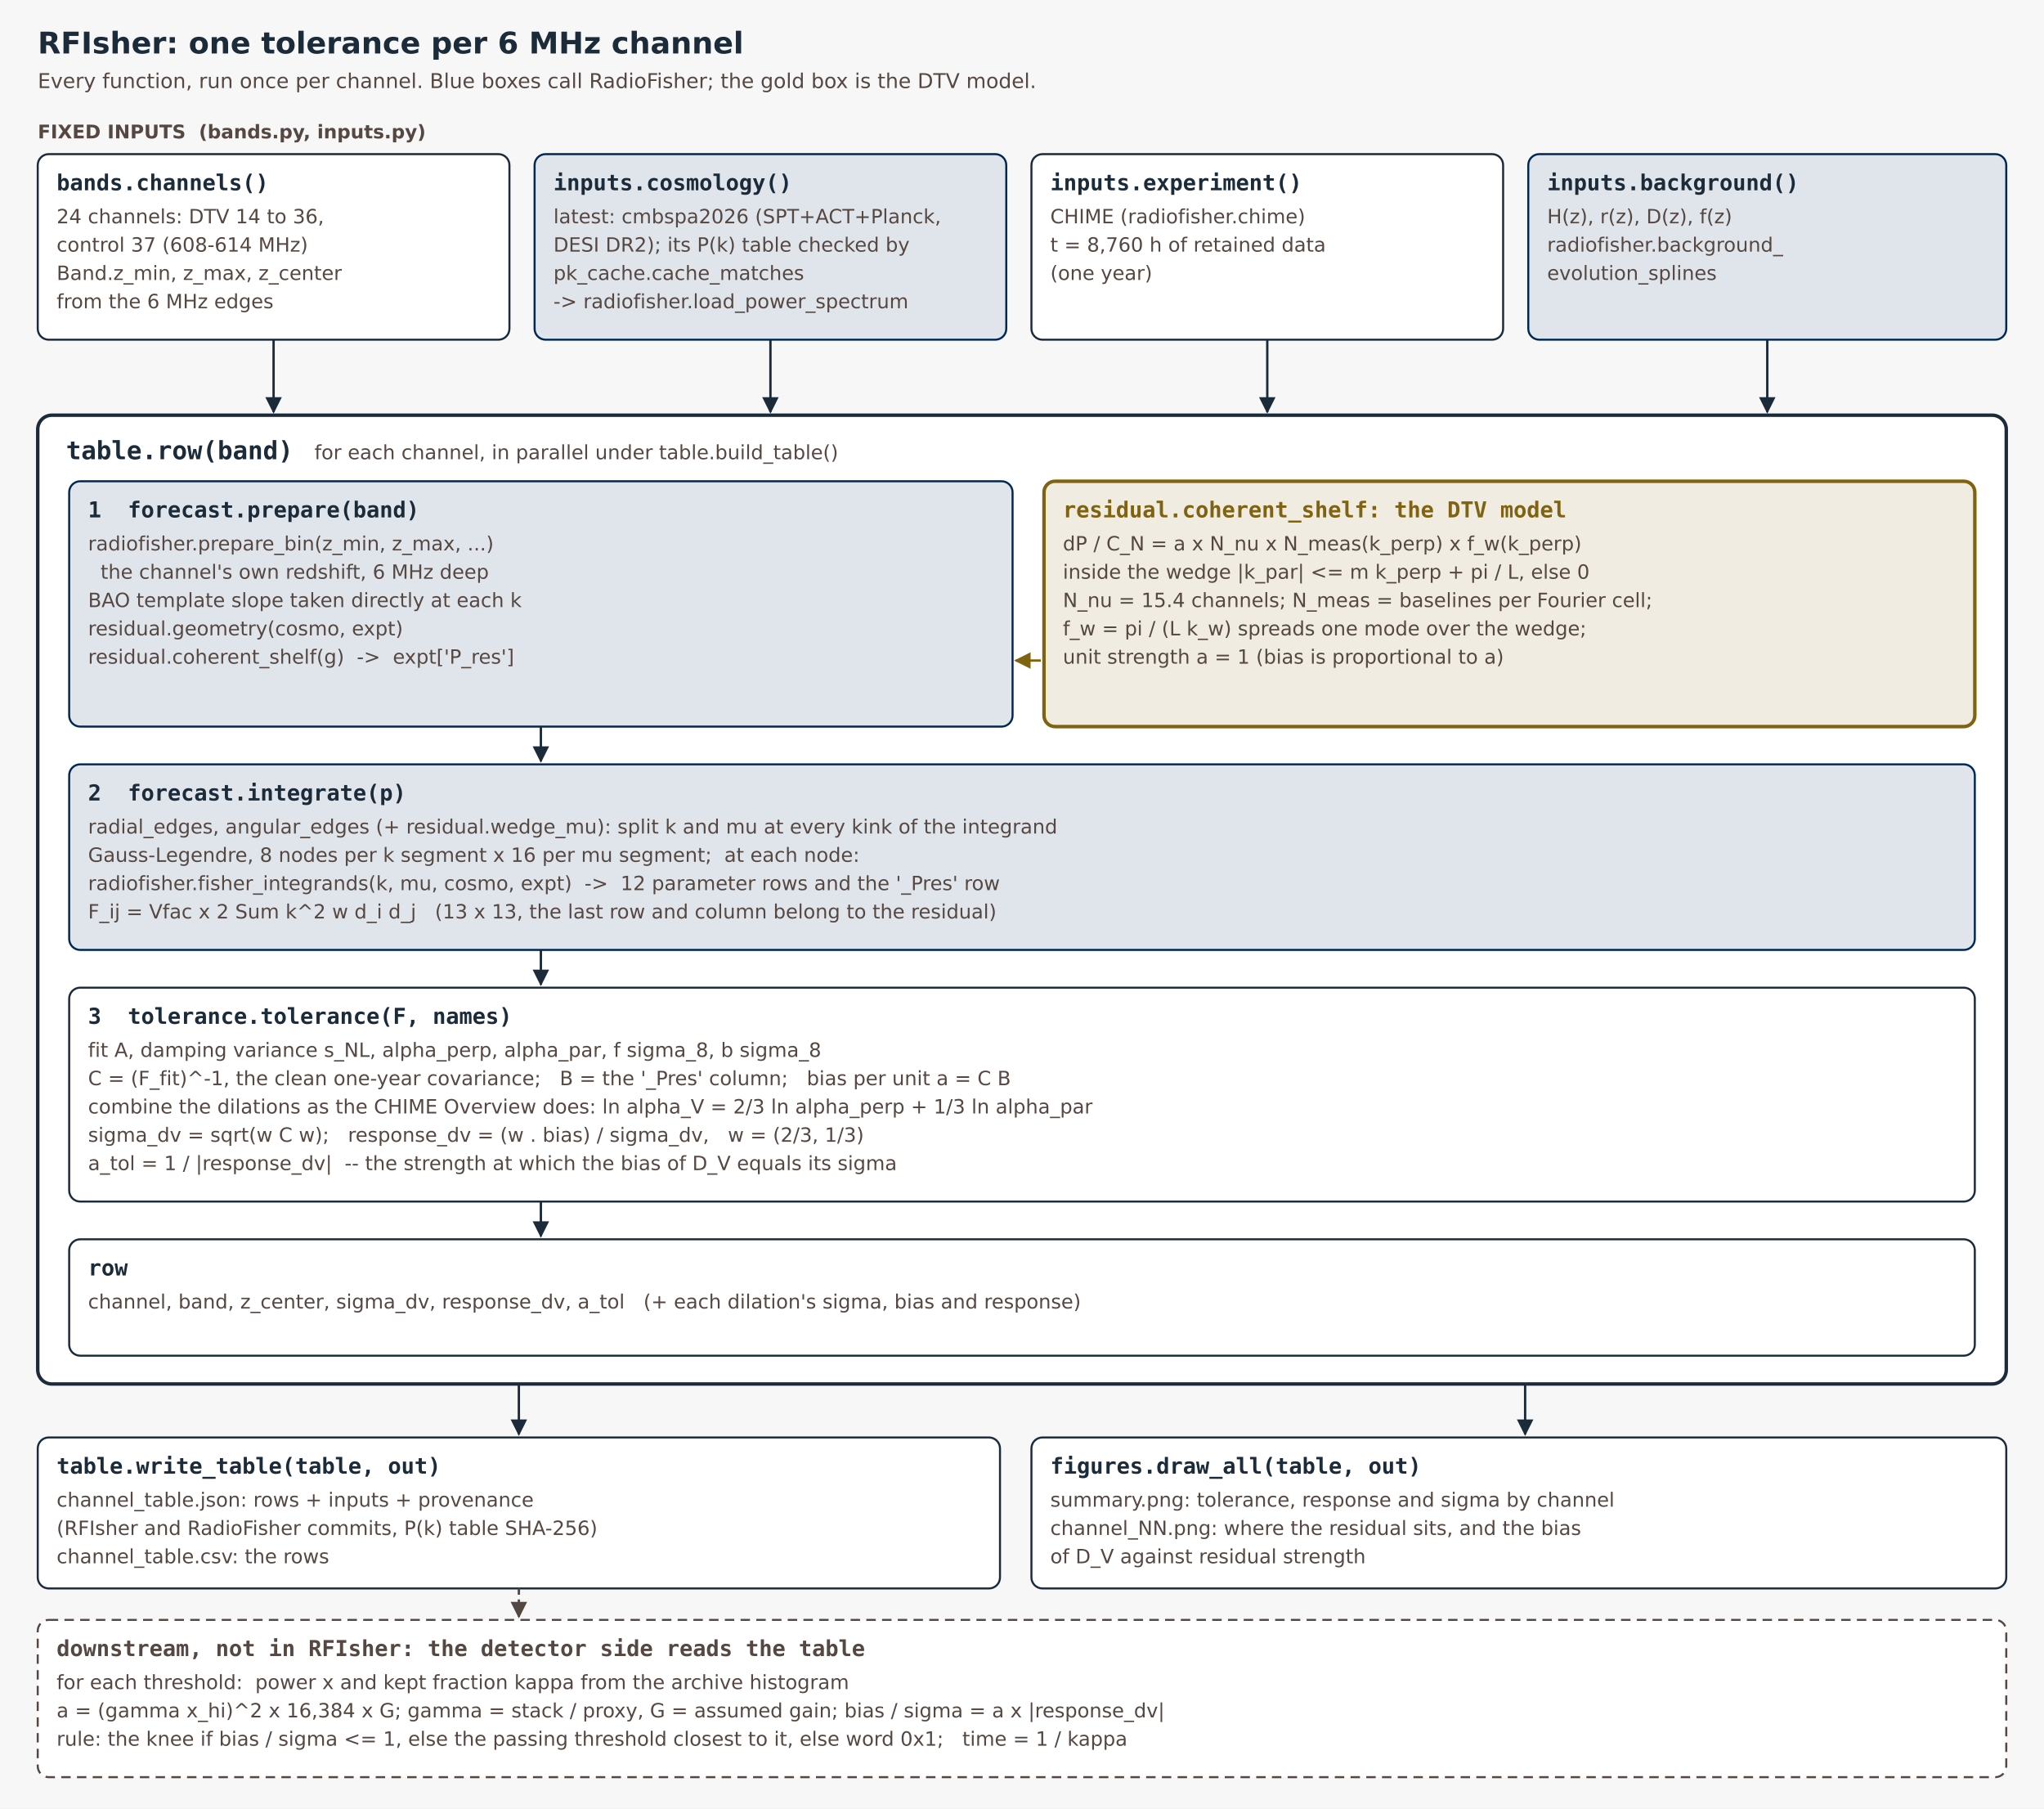
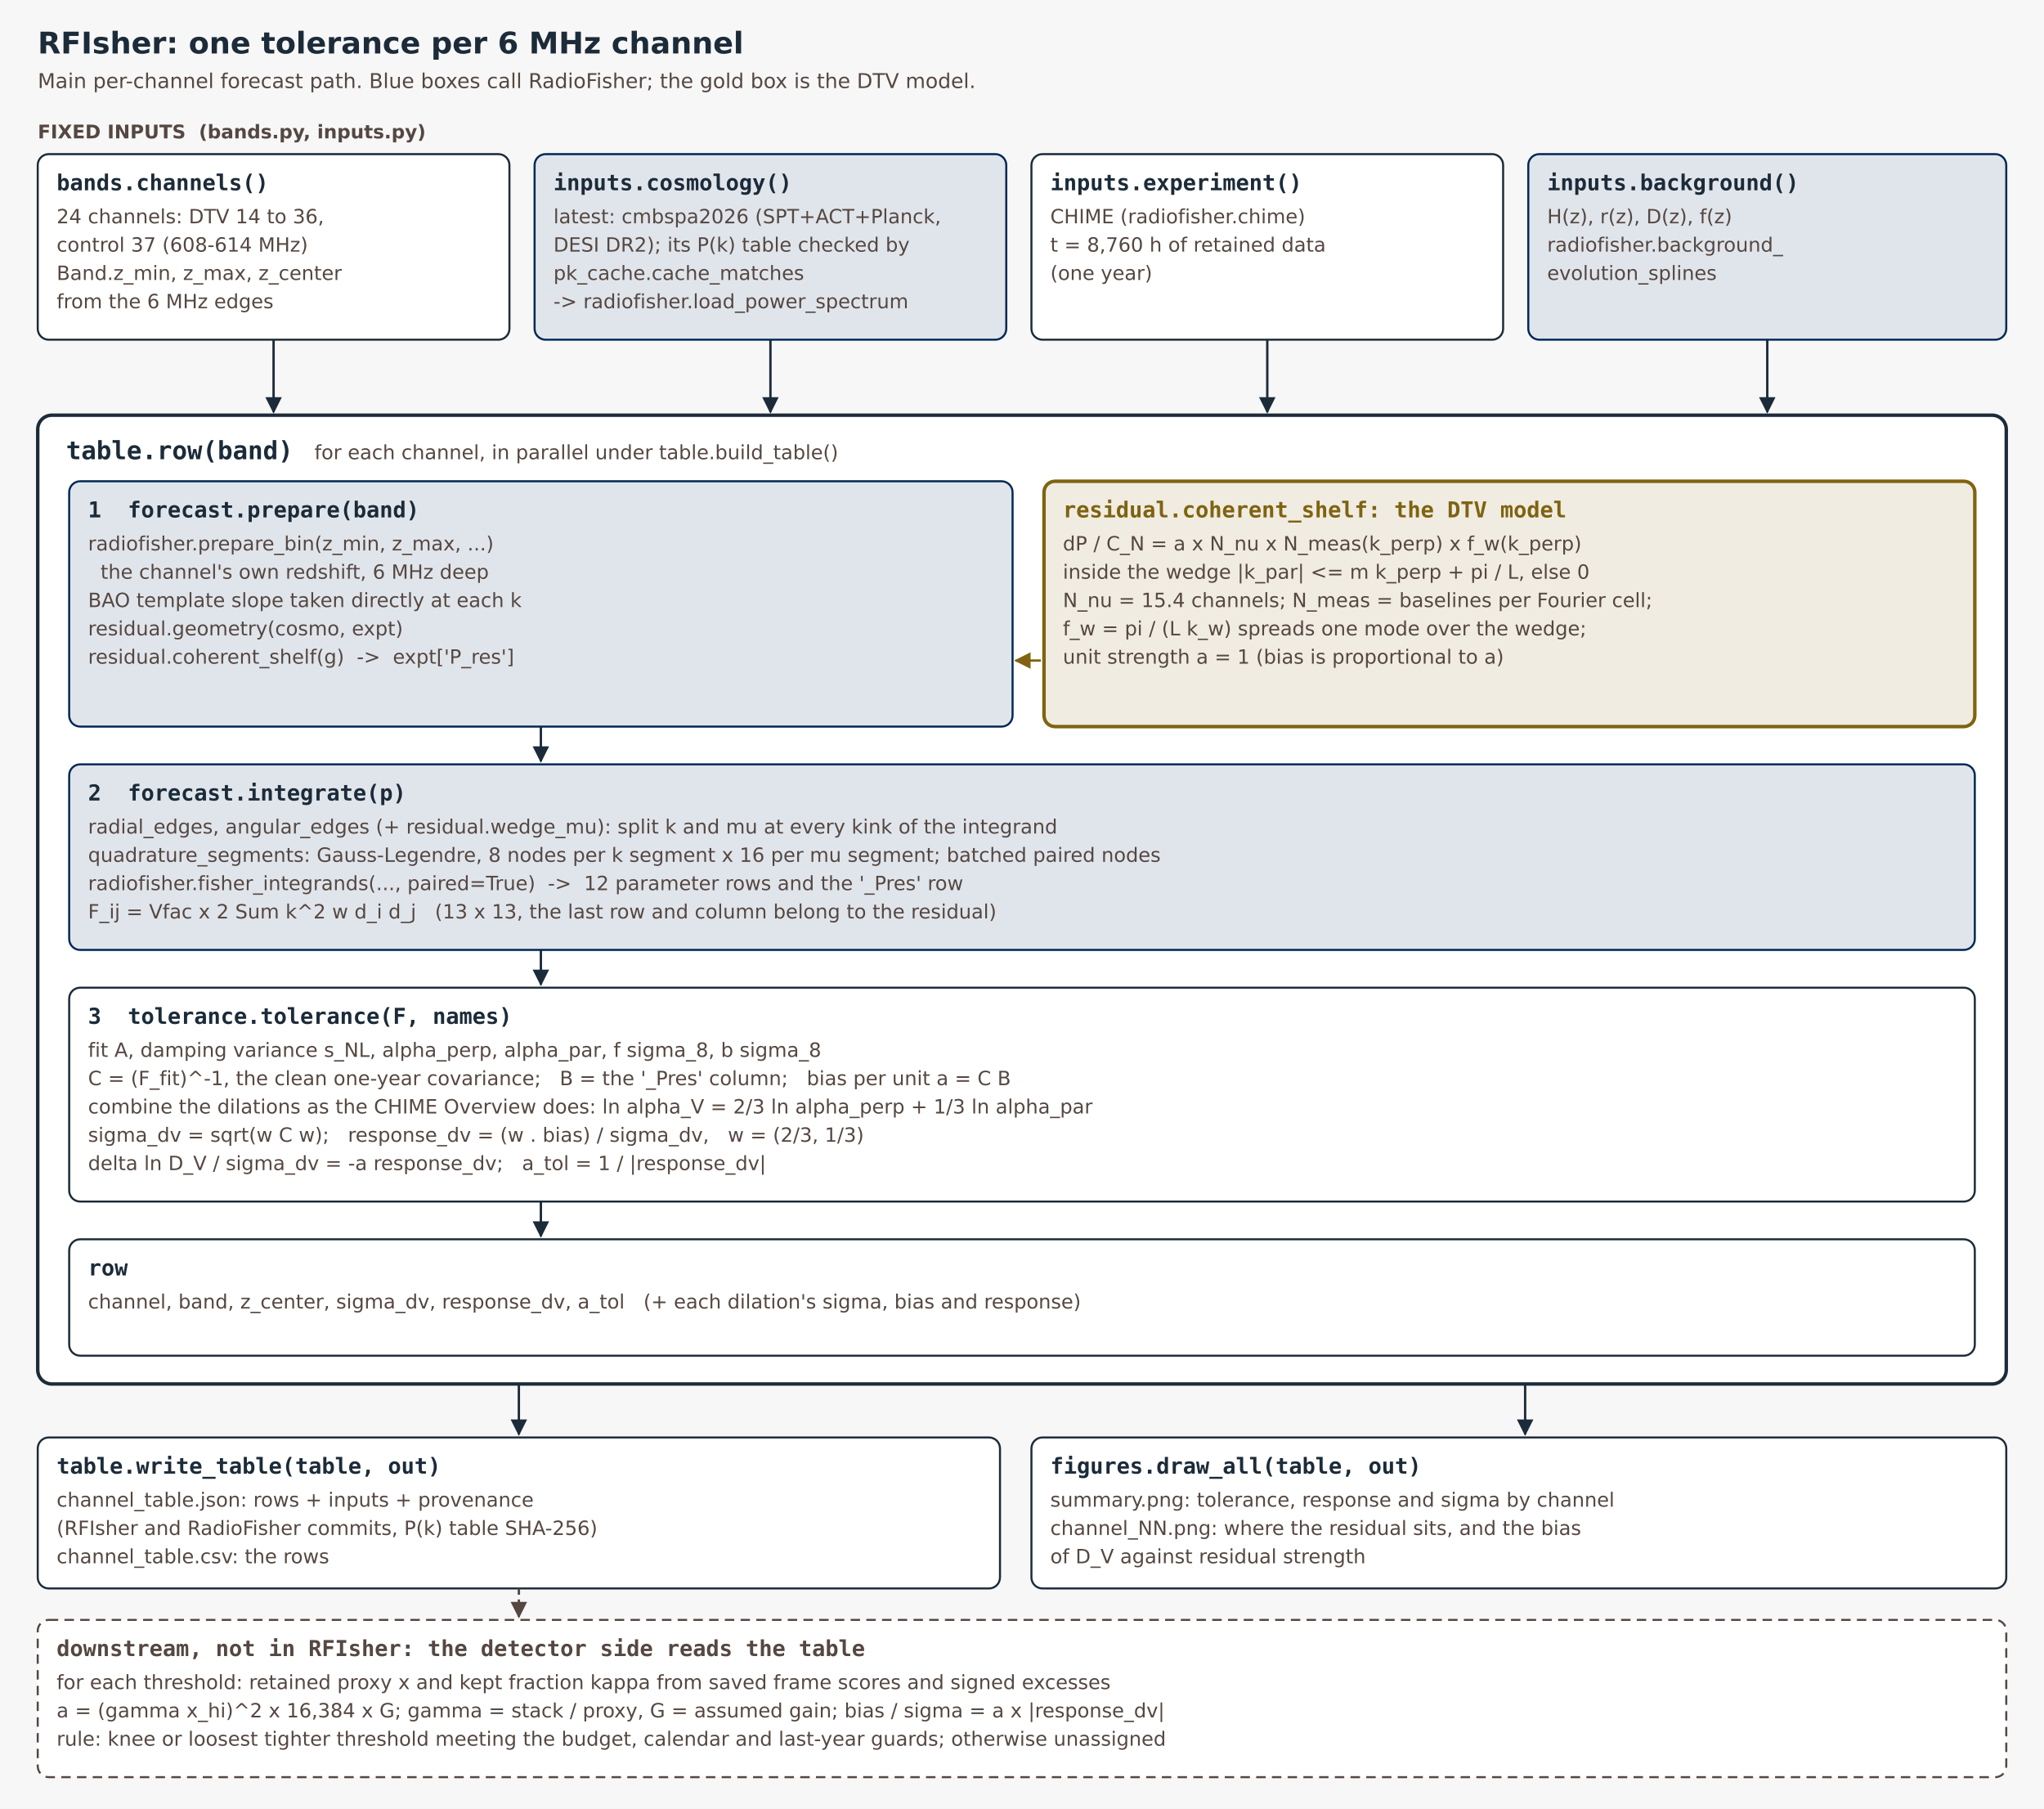
<svg xmlns="http://www.w3.org/2000/svg" viewBox="0 0 1300 1150" font-family="DejaVu Sans, sans-serif" role="img" aria-label="RFIsher call graph: fixed inputs, the per-channel forecast with the DTV residual, the tolerance and the table">
  <defs>
    <marker id="a" viewBox="0 0 10 10" refX="9" refY="5" markerWidth="7" markerHeight="7" orient="auto">
      <path d="M0,0 L10,5 L0,10 z" fill="#1C2B39" />
    </marker>
    <marker id="b" viewBox="0 0 10 10" refX="9" refY="5" markerWidth="7" markerHeight="7" orient="auto">
      <path d="M0,0 L10,5 L0,10 z" fill="#7F6310" />
    </marker>
    <marker id="c" viewBox="0 0 10 10" refX="9" refY="5" markerWidth="7" markerHeight="7" orient="auto">
      <path d="M0,0 L10,5 L0,10 z" fill="#002855" />
    </marker>
    <marker id="m" viewBox="0 0 10 10" refX="9" refY="5" markerWidth="7" markerHeight="7" orient="auto">
      <path d="M0,0 L10,5 L0,10 z" fill="#554741" />
    </marker>
  </defs>
  <rect width="1300" height="1150" fill="#F7F7F7" />
  <text x="24" y="34" font-size="19" fill="#1C2B39" font-weight="600" text-anchor="start" xml:space="preserve">RFIsher: one tolerance per 6 MHz channel</text>
-   <text x="24" y="56" font-size="13" fill="#554741" font-weight="normal" text-anchor="start" xml:space="preserve">Every function, run once per channel. Blue boxes call RadioFisher; the gold box is the DTV model.</text>
+   <text x="24" y="56" font-size="13" fill="#554741" font-weight="normal" text-anchor="start" xml:space="preserve">Main per-channel forecast path. Blue boxes call RadioFisher; the gold box is the DTV model.</text>
  <text x="24" y="88" font-size="12" fill="#554741" font-weight="600" text-anchor="start" xml:space="preserve">FIXED INPUTS  (bands.py, inputs.py)</text>
  <rect x="24" y="98" width="300" height="118" rx="7" fill="#FFFFFF" stroke="#1C2B39" stroke-width="1.3" />
  <text x="36" y="121" font-size="14" fill="#1C2B39" font-weight="600" text-anchor="start" font-family="DejaVu Sans Mono, monospace" xml:space="preserve">bands.channels()</text>
  <text x="36" y="142" font-size="12.5" fill="#554741" font-weight="normal" text-anchor="start" xml:space="preserve">24 channels: DTV 14 to 36,</text>
  <text x="36" y="160" font-size="12.5" fill="#554741" font-weight="normal" text-anchor="start" xml:space="preserve">control 37 (608-614 MHz)</text>
  <text x="36" y="178" font-size="12.5" fill="#554741" font-weight="normal" text-anchor="start" xml:space="preserve">Band.z_min, z_max, z_center</text>
  <text x="36" y="196" font-size="12.5" fill="#554741" font-weight="normal" text-anchor="start" xml:space="preserve">from the 6 MHz edges</text>
  <rect x="340" y="98" width="300" height="118" rx="7" fill="#E0E5EB" stroke="#002855" stroke-width="1.3" />
  <text x="352" y="121" font-size="14" fill="#1C2B39" font-weight="600" text-anchor="start" font-family="DejaVu Sans Mono, monospace" xml:space="preserve">inputs.cosmology()</text>
  <text x="352" y="142" font-size="12.5" fill="#554741" font-weight="normal" text-anchor="start" xml:space="preserve">latest: cmbspa2026 (SPT+ACT+Planck,</text>
  <text x="352" y="160" font-size="12.5" fill="#554741" font-weight="normal" text-anchor="start" xml:space="preserve">DESI DR2); its P(k) table checked by</text>
  <text x="352" y="178" font-size="12.5" fill="#554741" font-weight="normal" text-anchor="start" xml:space="preserve">pk_cache.cache_matches</text>
  <text x="352" y="196" font-size="12.5" fill="#554741" font-weight="normal" text-anchor="start" xml:space="preserve">-&gt; radiofisher.load_power_spectrum</text>
  <rect x="656" y="98" width="300" height="118" rx="7" fill="#FFFFFF" stroke="#1C2B39" stroke-width="1.3" />
  <text x="668" y="121" font-size="14" fill="#1C2B39" font-weight="600" text-anchor="start" font-family="DejaVu Sans Mono, monospace" xml:space="preserve">inputs.experiment()</text>
  <text x="668" y="142" font-size="12.5" fill="#554741" font-weight="normal" text-anchor="start" xml:space="preserve">CHIME (radiofisher.chime)</text>
  <text x="668" y="160" font-size="12.5" fill="#554741" font-weight="normal" text-anchor="start" xml:space="preserve">t = 8,760 h of retained data</text>
  <text x="668" y="178" font-size="12.5" fill="#554741" font-weight="normal" text-anchor="start" xml:space="preserve">(one year)</text>
  <rect x="972" y="98" width="304" height="118" rx="7" fill="#E0E5EB" stroke="#002855" stroke-width="1.3" />
  <text x="984" y="121" font-size="14" fill="#1C2B39" font-weight="600" text-anchor="start" font-family="DejaVu Sans Mono, monospace" xml:space="preserve">inputs.background()</text>
  <text x="984" y="142" font-size="12.5" fill="#554741" font-weight="normal" text-anchor="start" xml:space="preserve">H(z), r(z), D(z), f(z)</text>
  <text x="984" y="160" font-size="12.5" fill="#554741" font-weight="normal" text-anchor="start" xml:space="preserve">radiofisher.background_</text>
  <text x="984" y="178" font-size="12.5" fill="#554741" font-weight="normal" text-anchor="start" xml:space="preserve">evolution_splines</text>
  <line x1="174" y1="216" x2="174" y2="262" stroke="#1C2B39" stroke-width="1.5" marker-end="url(#a)" />
  <line x1="490" y1="216" x2="490" y2="262" stroke="#1C2B39" stroke-width="1.5" marker-end="url(#a)" />
  <line x1="806" y1="216" x2="806" y2="262" stroke="#1C2B39" stroke-width="1.5" marker-end="url(#a)" />
  <line x1="1124" y1="216" x2="1124" y2="262" stroke="#1C2B39" stroke-width="1.5" marker-end="url(#a)" />
  <rect x="24" y="264" width="1252" height="616" rx="9" fill="#FFFFFF" stroke="#1C2B39" stroke-width="2.2" />
  <text x="42" y="292" font-size="16" fill="#1C2B39" font-weight="600" text-anchor="start" font-family="DejaVu Sans Mono, monospace" xml:space="preserve">table.row(band)</text>
  <text x="200" y="292" font-size="12.5" fill="#554741" font-weight="normal" text-anchor="start" xml:space="preserve">for each channel, in parallel under table.build_table()</text>
  <rect x="44" y="306" width="600" height="156" rx="7" fill="#E0E5EB" stroke="#002855" stroke-width="1.3" />
  <text x="56" y="329" font-size="14" fill="#1C2B39" font-weight="600" text-anchor="start" font-family="DejaVu Sans Mono, monospace" xml:space="preserve">1  forecast.prepare(band)</text>
  <text x="56" y="350" font-size="12.5" fill="#554741" font-weight="normal" text-anchor="start" xml:space="preserve">radiofisher.prepare_bin(z_min, z_max, ...)</text>
  <text x="56" y="368" font-size="12.5" fill="#554741" font-weight="normal" text-anchor="start" xml:space="preserve">  the channel's own redshift, 6 MHz deep</text>
  <text x="56" y="386" font-size="12.5" fill="#554741" font-weight="normal" text-anchor="start" xml:space="preserve">BAO template slope taken directly at each k</text>
  <text x="56" y="404" font-size="12.5" fill="#554741" font-weight="normal" text-anchor="start" xml:space="preserve">residual.geometry(cosmo, expt)</text>
  <text x="56" y="422" font-size="12.5" fill="#554741" font-weight="normal" text-anchor="start" xml:space="preserve">residual.coherent_shelf(g)  -&gt;  expt['P_res']</text>
  <rect x="664" y="306" width="592" height="156" rx="7" fill="#F0ECE2" stroke="#7F6310" stroke-width="2.2" />
  <text x="676" y="329" font-size="14" fill="#7F6310" font-weight="600" text-anchor="start" font-family="DejaVu Sans Mono, monospace" xml:space="preserve">residual.coherent_shelf: the DTV model</text>
  <text x="676" y="350" font-size="12.5" fill="#554741" font-weight="normal" text-anchor="start" xml:space="preserve">dP / C_N = a x N_nu x N_meas(k_perp) x f_w(k_perp)</text>
  <text x="676" y="368" font-size="12.5" fill="#554741" font-weight="normal" text-anchor="start" xml:space="preserve">inside the wedge |k_par| &lt;= m k_perp + pi / L, else 0</text>
  <text x="676" y="386" font-size="12.5" fill="#554741" font-weight="normal" text-anchor="start" xml:space="preserve">N_nu = 15.4 channels; N_meas = baselines per Fourier cell;</text>
  <text x="676" y="404" font-size="12.5" fill="#554741" font-weight="normal" text-anchor="start" xml:space="preserve">f_w = pi / (L k_w) spreads one mode over the wedge;</text>
  <text x="676" y="422" font-size="12.5" fill="#554741" font-weight="normal" text-anchor="start" xml:space="preserve">unit strength a = 1 (bias is proportional to a)</text>
  <line x1="662" y1="420" x2="646" y2="420" stroke="#7F6310" stroke-width="1.5" marker-end="url(#b)" />
  <line x1="344" y1="462" x2="344" y2="484" stroke="#1C2B39" stroke-width="1.5" marker-end="url(#a)" />
  <rect x="44" y="486" width="1212" height="118" rx="7" fill="#E0E5EB" stroke="#002855" stroke-width="1.3" />
  <text x="56" y="509" font-size="14" fill="#1C2B39" font-weight="600" text-anchor="start" font-family="DejaVu Sans Mono, monospace" xml:space="preserve">2  forecast.integrate(p)</text>
  <text x="56" y="530" font-size="12.5" fill="#554741" font-weight="normal" text-anchor="start" xml:space="preserve">radial_edges, angular_edges (+ residual.wedge_mu): split k and mu at every kink of the integrand</text>
-   <text x="56" y="548" font-size="12.5" fill="#554741" font-weight="normal" text-anchor="start" xml:space="preserve">Gauss-Legendre, 8 nodes per k segment x 16 per mu segment;  at each node:</text>
-   <text x="56" y="566" font-size="12.5" fill="#554741" font-weight="normal" text-anchor="start" xml:space="preserve">radiofisher.fisher_integrands(k, mu, cosmo, expt)  -&gt;  12 parameter rows and the '_Pres' row</text>
+   <text x="56" y="548" font-size="12.5" fill="#554741" font-weight="normal" text-anchor="start" xml:space="preserve">quadrature_segments: Gauss-Legendre, 8 nodes per k segment x 16 per mu segment; batched paired nodes</text>
+   <text x="56" y="566" font-size="12.5" fill="#554741" font-weight="normal" text-anchor="start" xml:space="preserve">radiofisher.fisher_integrands(..., paired=True)  -&gt;  12 parameter rows and the '_Pres' row</text>
  <text x="56" y="584" font-size="12.5" fill="#554741" font-weight="normal" text-anchor="start" xml:space="preserve">F_ij = Vfac x 2 Sum k^2 w d_i d_j   (13 x 13, the last row and column belong to the residual)</text>
  <line x1="344" y1="604" x2="344" y2="626" stroke="#1C2B39" stroke-width="1.5" marker-end="url(#a)" />
  <rect x="44" y="628" width="1212" height="136" rx="7" fill="#FFFFFF" stroke="#1C2B39" stroke-width="1.3" />
  <text x="56" y="651" font-size="14" fill="#1C2B39" font-weight="600" text-anchor="start" font-family="DejaVu Sans Mono, monospace" xml:space="preserve">3  tolerance.tolerance(F, names)</text>
  <text x="56" y="672" font-size="12.5" fill="#554741" font-weight="normal" text-anchor="start" xml:space="preserve">fit A, damping variance s_NL, alpha_perp, alpha_par, f sigma_8, b sigma_8</text>
  <text x="56" y="690" font-size="12.5" fill="#554741" font-weight="normal" text-anchor="start" xml:space="preserve">C = (F_fit)^-1, the clean one-year covariance;   B = the '_Pres' column;   bias per unit a = C B</text>
  <text x="56" y="708" font-size="12.5" fill="#554741" font-weight="normal" text-anchor="start" xml:space="preserve">combine the dilations as the CHIME Overview does: ln alpha_V = 2/3 ln alpha_perp + 1/3 ln alpha_par</text>
  <text x="56" y="726" font-size="12.5" fill="#554741" font-weight="normal" text-anchor="start" xml:space="preserve">sigma_dv = sqrt(w C w);   response_dv = (w . bias) / sigma_dv,   w = (2/3, 1/3)</text>
-   <text x="56" y="744" font-size="12.5" fill="#554741" font-weight="normal" text-anchor="start" xml:space="preserve">a_tol = 1 / |response_dv|  -- the strength at which the bias of D_V equals its sigma</text>
+   <text x="56" y="744" font-size="12.5" fill="#554741" font-weight="normal" text-anchor="start" xml:space="preserve">delta ln D_V / sigma_dv = -a response_dv;   a_tol = 1 / |response_dv|</text>
  <line x1="344" y1="764" x2="344" y2="786" stroke="#1C2B39" stroke-width="1.5" marker-end="url(#a)" />
  <rect x="44" y="788" width="1212" height="74" rx="7" fill="#FFFFFF" stroke="#1C2B39" stroke-width="1.3" />
  <text x="56" y="811" font-size="14" fill="#1C2B39" font-weight="600" text-anchor="start" font-family="DejaVu Sans Mono, monospace" xml:space="preserve">row</text>
  <text x="56" y="832" font-size="12.5" fill="#554741" font-weight="normal" text-anchor="start" xml:space="preserve">channel, band, z_center, sigma_dv, response_dv, a_tol   (+ each dilation's sigma, bias and response)</text>
  <line x1="330" y1="880" x2="330" y2="912" stroke="#1C2B39" stroke-width="1.5" marker-end="url(#a)" />
  <line x1="970" y1="880" x2="970" y2="912" stroke="#1C2B39" stroke-width="1.5" marker-end="url(#a)" />
  <rect x="24" y="914" width="612" height="96" rx="7" fill="#FFFFFF" stroke="#1C2B39" stroke-width="1.3" />
  <text x="36" y="937" font-size="14" fill="#1C2B39" font-weight="600" text-anchor="start" font-family="DejaVu Sans Mono, monospace" xml:space="preserve">table.write_table(table, out)</text>
  <text x="36" y="958" font-size="12.5" fill="#554741" font-weight="normal" text-anchor="start" xml:space="preserve">channel_table.json: rows + inputs + provenance</text>
  <text x="36" y="976" font-size="12.5" fill="#554741" font-weight="normal" text-anchor="start" xml:space="preserve">(RFIsher and RadioFisher commits, P(k) table SHA-256)</text>
  <text x="36" y="994" font-size="12.5" fill="#554741" font-weight="normal" text-anchor="start" xml:space="preserve">channel_table.csv: the rows</text>
  <rect x="656" y="914" width="620" height="96" rx="7" fill="#FFFFFF" stroke="#1C2B39" stroke-width="1.3" />
  <text x="668" y="937" font-size="14" fill="#1C2B39" font-weight="600" text-anchor="start" font-family="DejaVu Sans Mono, monospace" xml:space="preserve">figures.draw_all(table, out)</text>
  <text x="668" y="958" font-size="12.5" fill="#554741" font-weight="normal" text-anchor="start" xml:space="preserve">summary.png: tolerance, response and sigma by channel</text>
  <text x="668" y="976" font-size="12.5" fill="#554741" font-weight="normal" text-anchor="start" xml:space="preserve">channel_NN.png: where the residual sits, and the bias</text>
  <text x="668" y="994" font-size="12.5" fill="#554741" font-weight="normal" text-anchor="start" xml:space="preserve">of D_V against residual strength</text>
  <rect x="24" y="1030" width="1252" height="100" rx="7" fill="#FFFFFF" stroke="#554741" stroke-width="1.3" stroke-dasharray="6 4" />
  <text x="36" y="1053" font-size="14" fill="#554741" font-weight="600" text-anchor="start" font-family="DejaVu Sans Mono, monospace" xml:space="preserve">downstream, not in RFIsher: the detector side reads the table</text>
-   <text x="36" y="1074" font-size="12.5" fill="#554741" font-weight="normal" text-anchor="start" xml:space="preserve">for each threshold:  power x and kept fraction kappa from the archive histogram</text>
+   <text x="36" y="1074" font-size="12.5" fill="#554741" font-weight="normal" text-anchor="start" xml:space="preserve">for each threshold: retained proxy x and kept fraction kappa from saved frame scores and signed excesses</text>
  <text x="36" y="1092" font-size="12.5" fill="#554741" font-weight="normal" text-anchor="start" xml:space="preserve">a = (gamma x_hi)^2 x 16,384 x G; gamma = stack / proxy, G = assumed gain; bias / sigma = a x |response_dv|</text>
-   <text x="36" y="1110" font-size="12.5" fill="#554741" font-weight="normal" text-anchor="start" xml:space="preserve">rule: the knee if bias / sigma &lt;= 1, else the passing threshold closest to it, else word 0x1;   time = 1 / kappa</text>
+   <text x="36" y="1110" font-size="12.5" fill="#554741" font-weight="normal" text-anchor="start" xml:space="preserve">rule: knee or loosest tighter threshold meeting the budget, calendar and last-year guards; otherwise unassigned</text>
  <line x1="330" y1="1010" x2="330" y2="1028" stroke="#554741" stroke-width="1.5" stroke-dasharray="4 3" marker-end="url(#m)" />
</svg>
